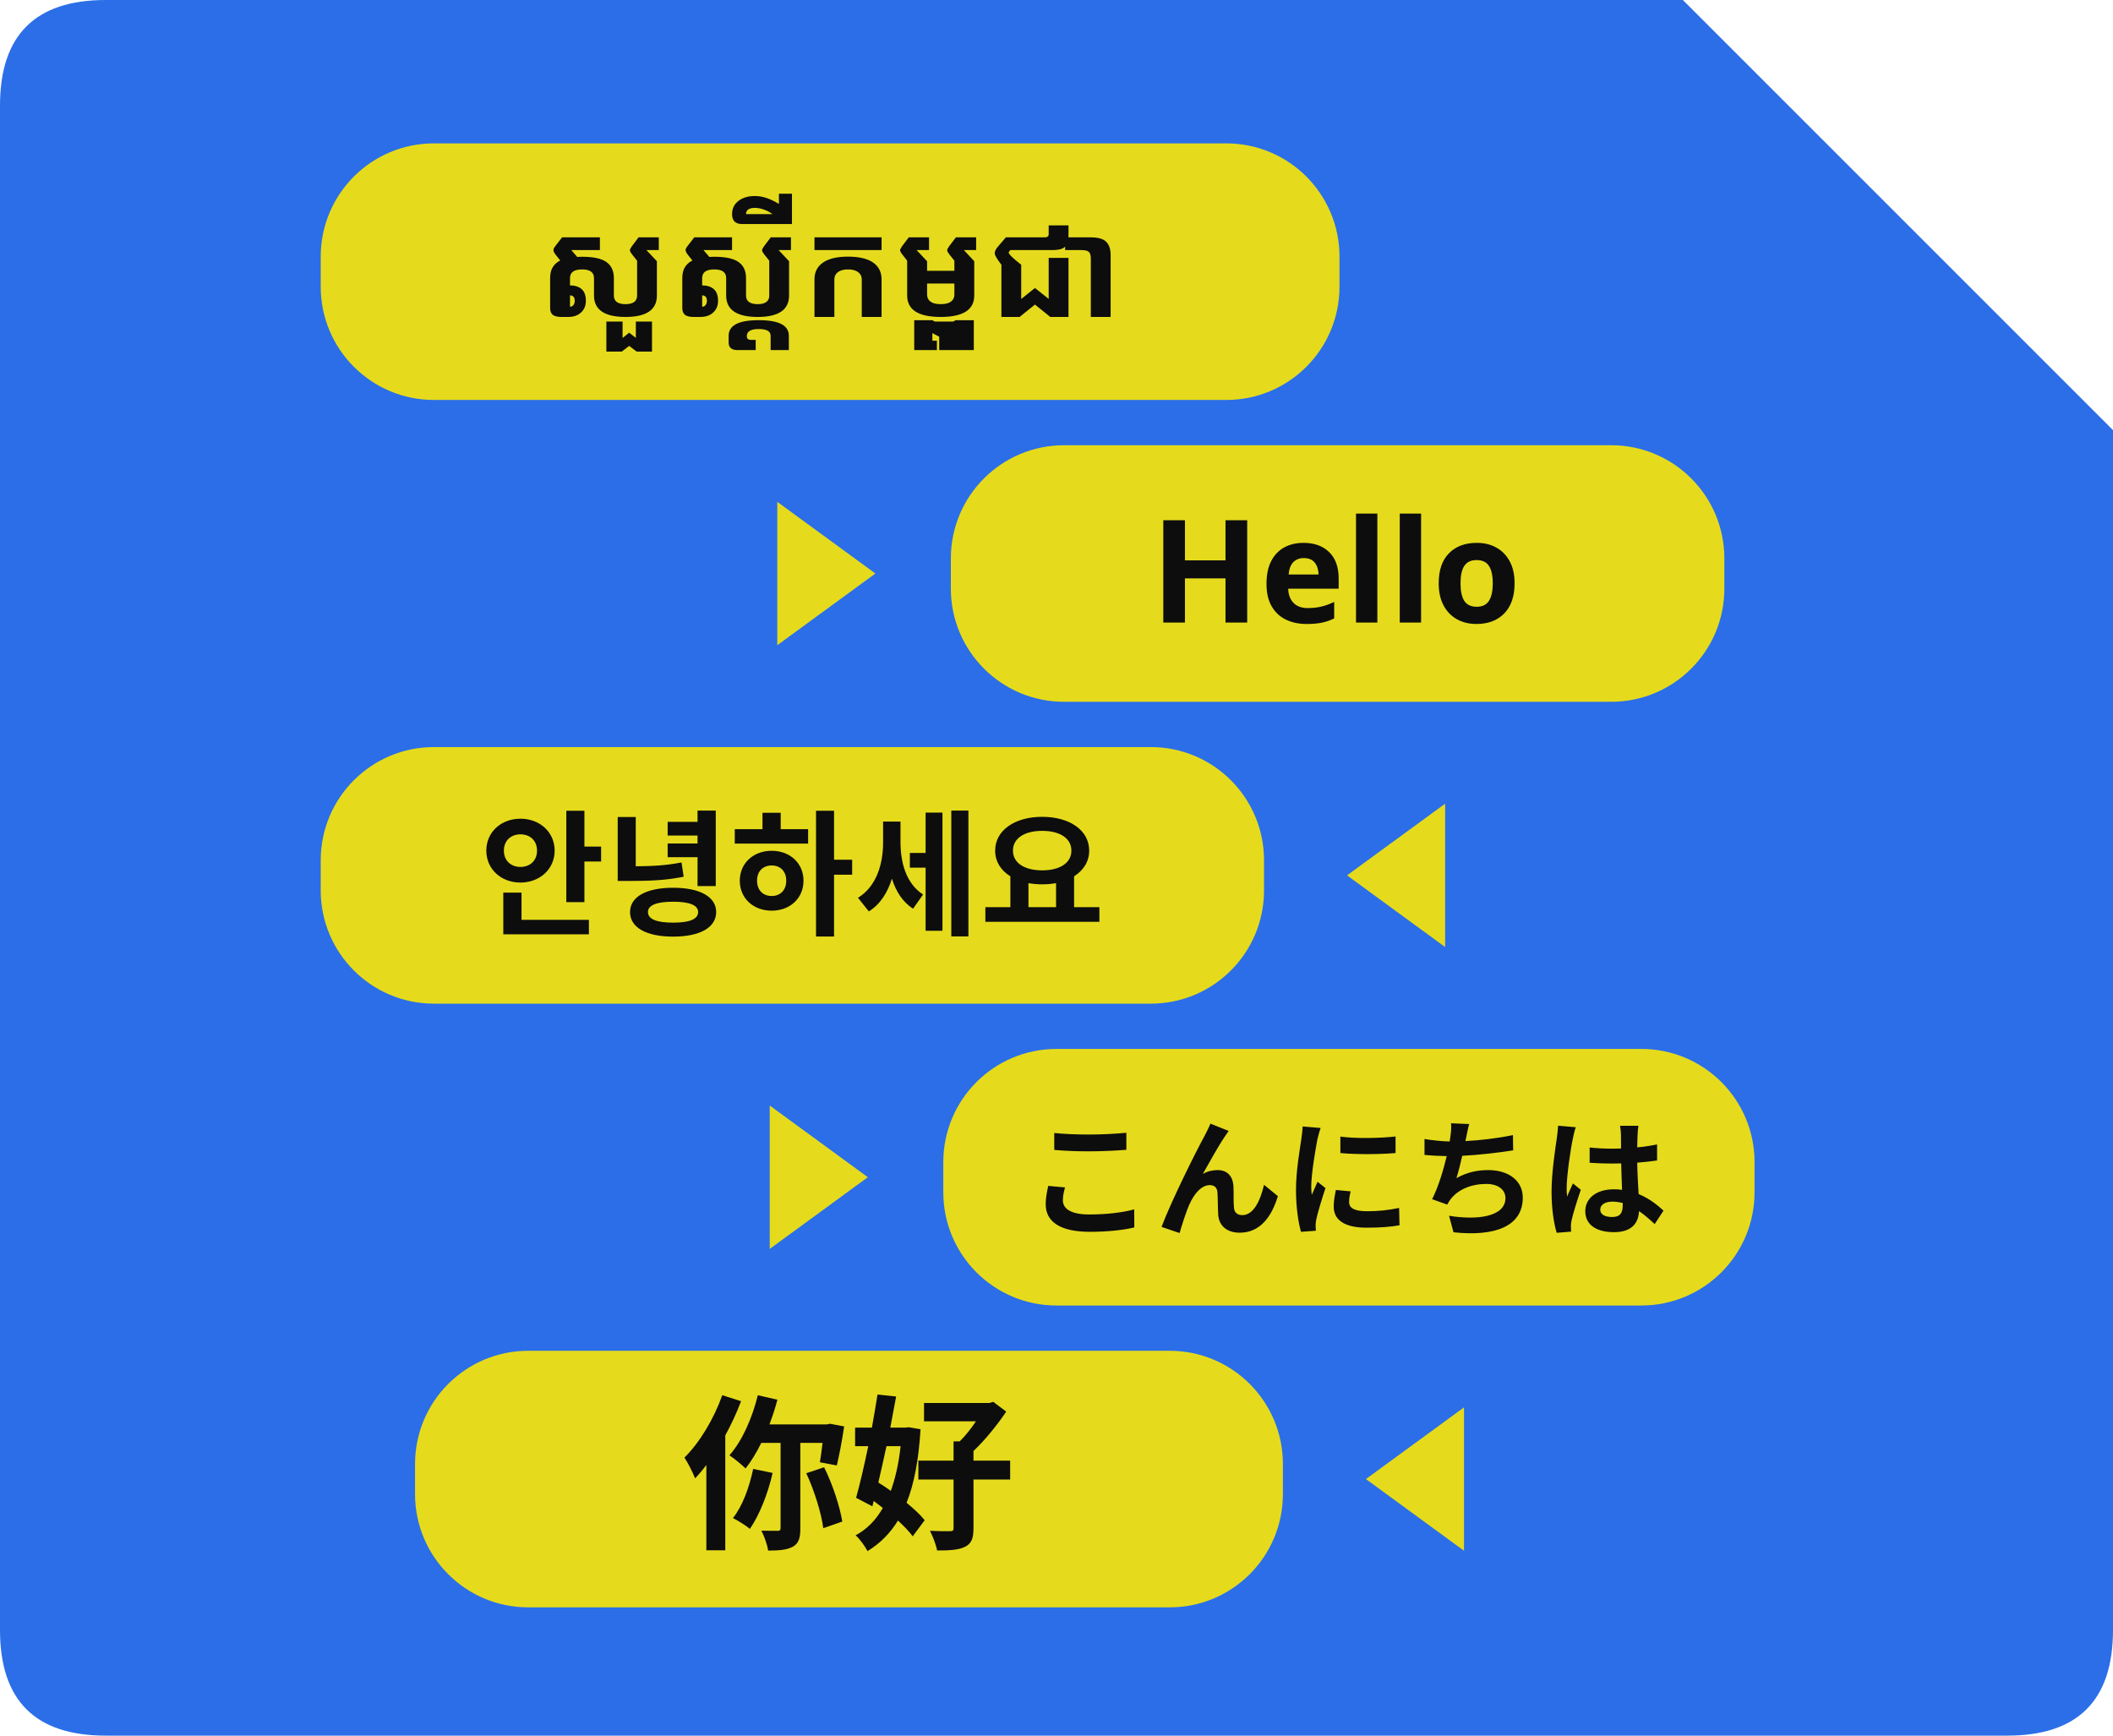
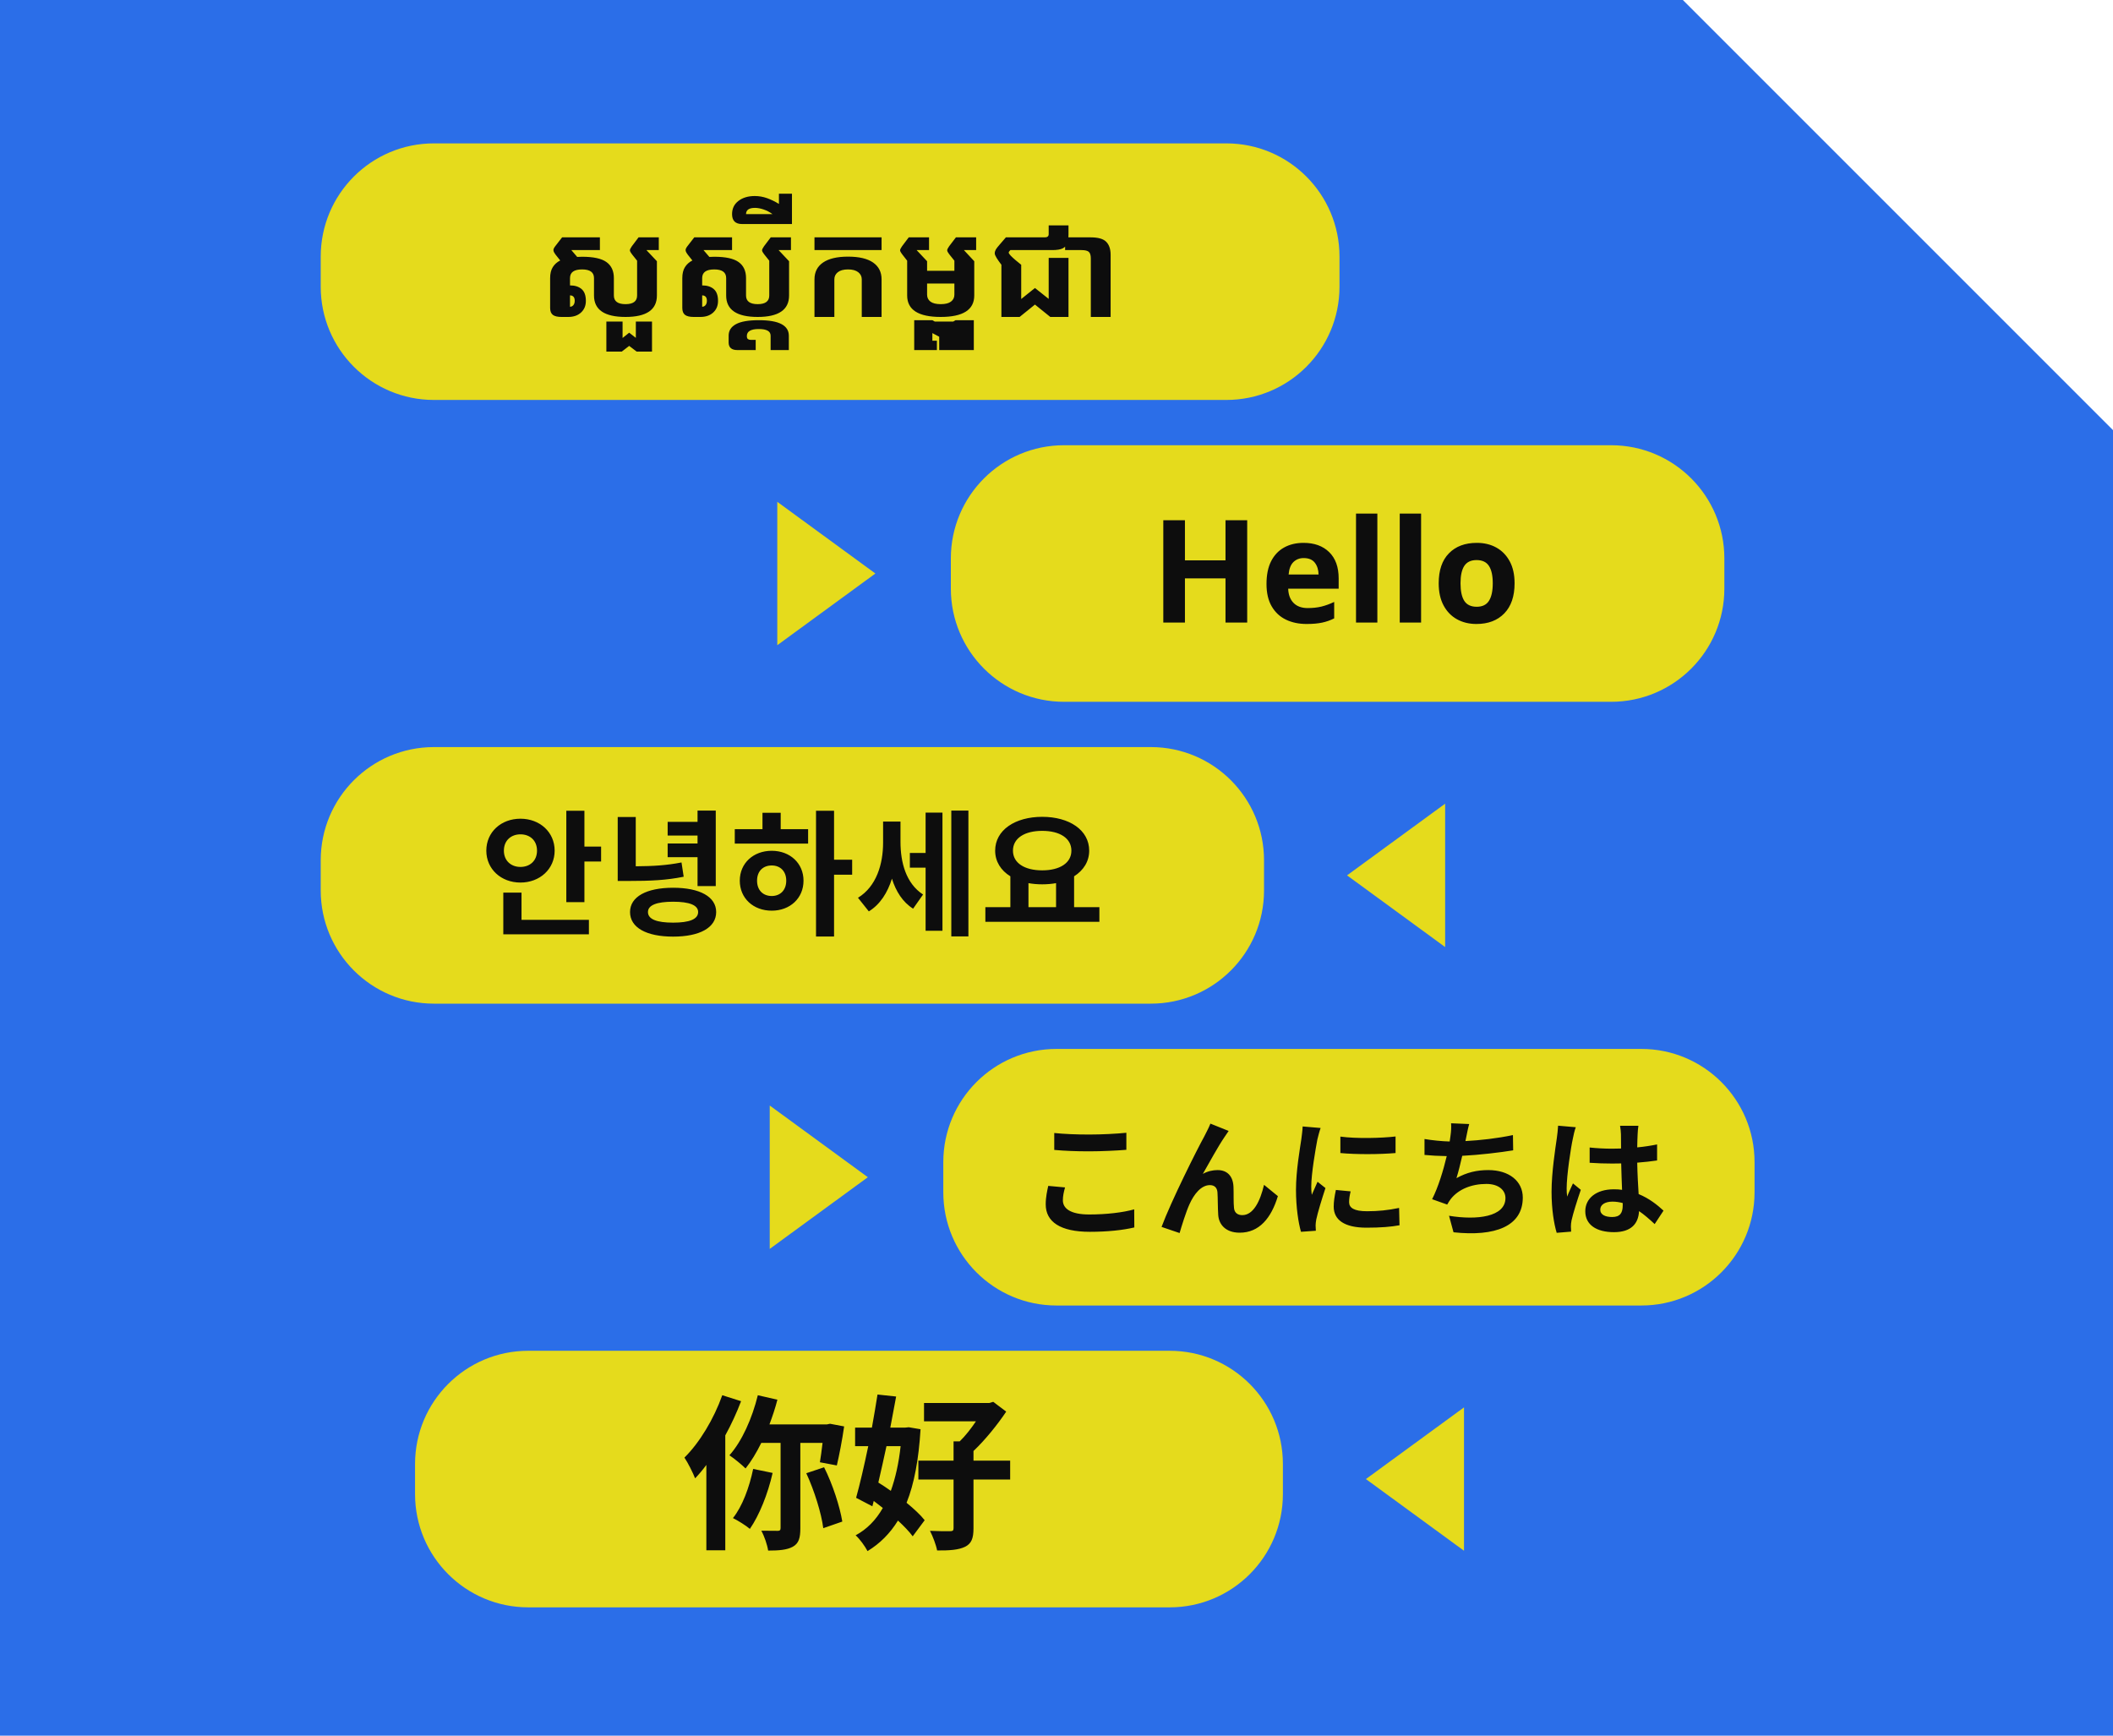
<svg xmlns="http://www.w3.org/2000/svg" viewBox="0 0 560 460" font-family="'Rethink Sans','Kantumruy Pro','Noto Sans KR','Noto Sans JP','Noto Sans SC',system-ui,sans-serif">
-   <path d="M28 0 H446 L560 114 V432 Q560 460 532 460 H28 Q0 460 0 432 V28 Q0 0 28 0 Z" fill="#2b6ee8" />
+   <path d="M0 0 H446 L560 114 V460 H0 Z" fill="#2b6ee8" />
  <rect x="85" y="38" width="270" height="68" rx="30" fill="#e5db1c" />
  <text x="220" y="84" font-size="36" font-weight="700" fill="#0d0d0d" text-anchor="middle">សួស្ដីកម្ពុជា</text>
  <path d="M206 133 L232 152 L206 171 Z" fill="#e5db1c" />
  <rect x="252" y="118" width="205" height="68" rx="30" fill="#e5db1c" />
  <text x="354" y="165" font-size="38" font-weight="800" fill="#0d0d0d" text-anchor="middle">Hello</text>
  <rect x="85" y="198" width="250" height="68" rx="30" fill="#e5db1c" />
  <text x="210" y="245" font-size="36" font-weight="700" fill="#0d0d0d" text-anchor="middle">안녕하세요</text>
  <path d="M383 213 L357 232 L383 251 Z" fill="#e5db1c" />
  <path d="M204 293 L230 312 L204 331 Z" fill="#e5db1c" />
  <rect x="250" y="278" width="215" height="68" rx="30" fill="#e5db1c" />
  <text x="357" y="325" font-size="34" font-weight="700" fill="#0d0d0d" text-anchor="middle">こんにちは</text>
  <rect x="110" y="358" width="230" height="68" rx="30" fill="#e5db1c" />
  <text x="225" y="407" font-size="44" font-weight="700" fill="#0d0d0d" text-anchor="middle">你好</text>
  <path d="M388 373 L362 392 L388 411 Z" fill="#e5db1c" />
</svg>
